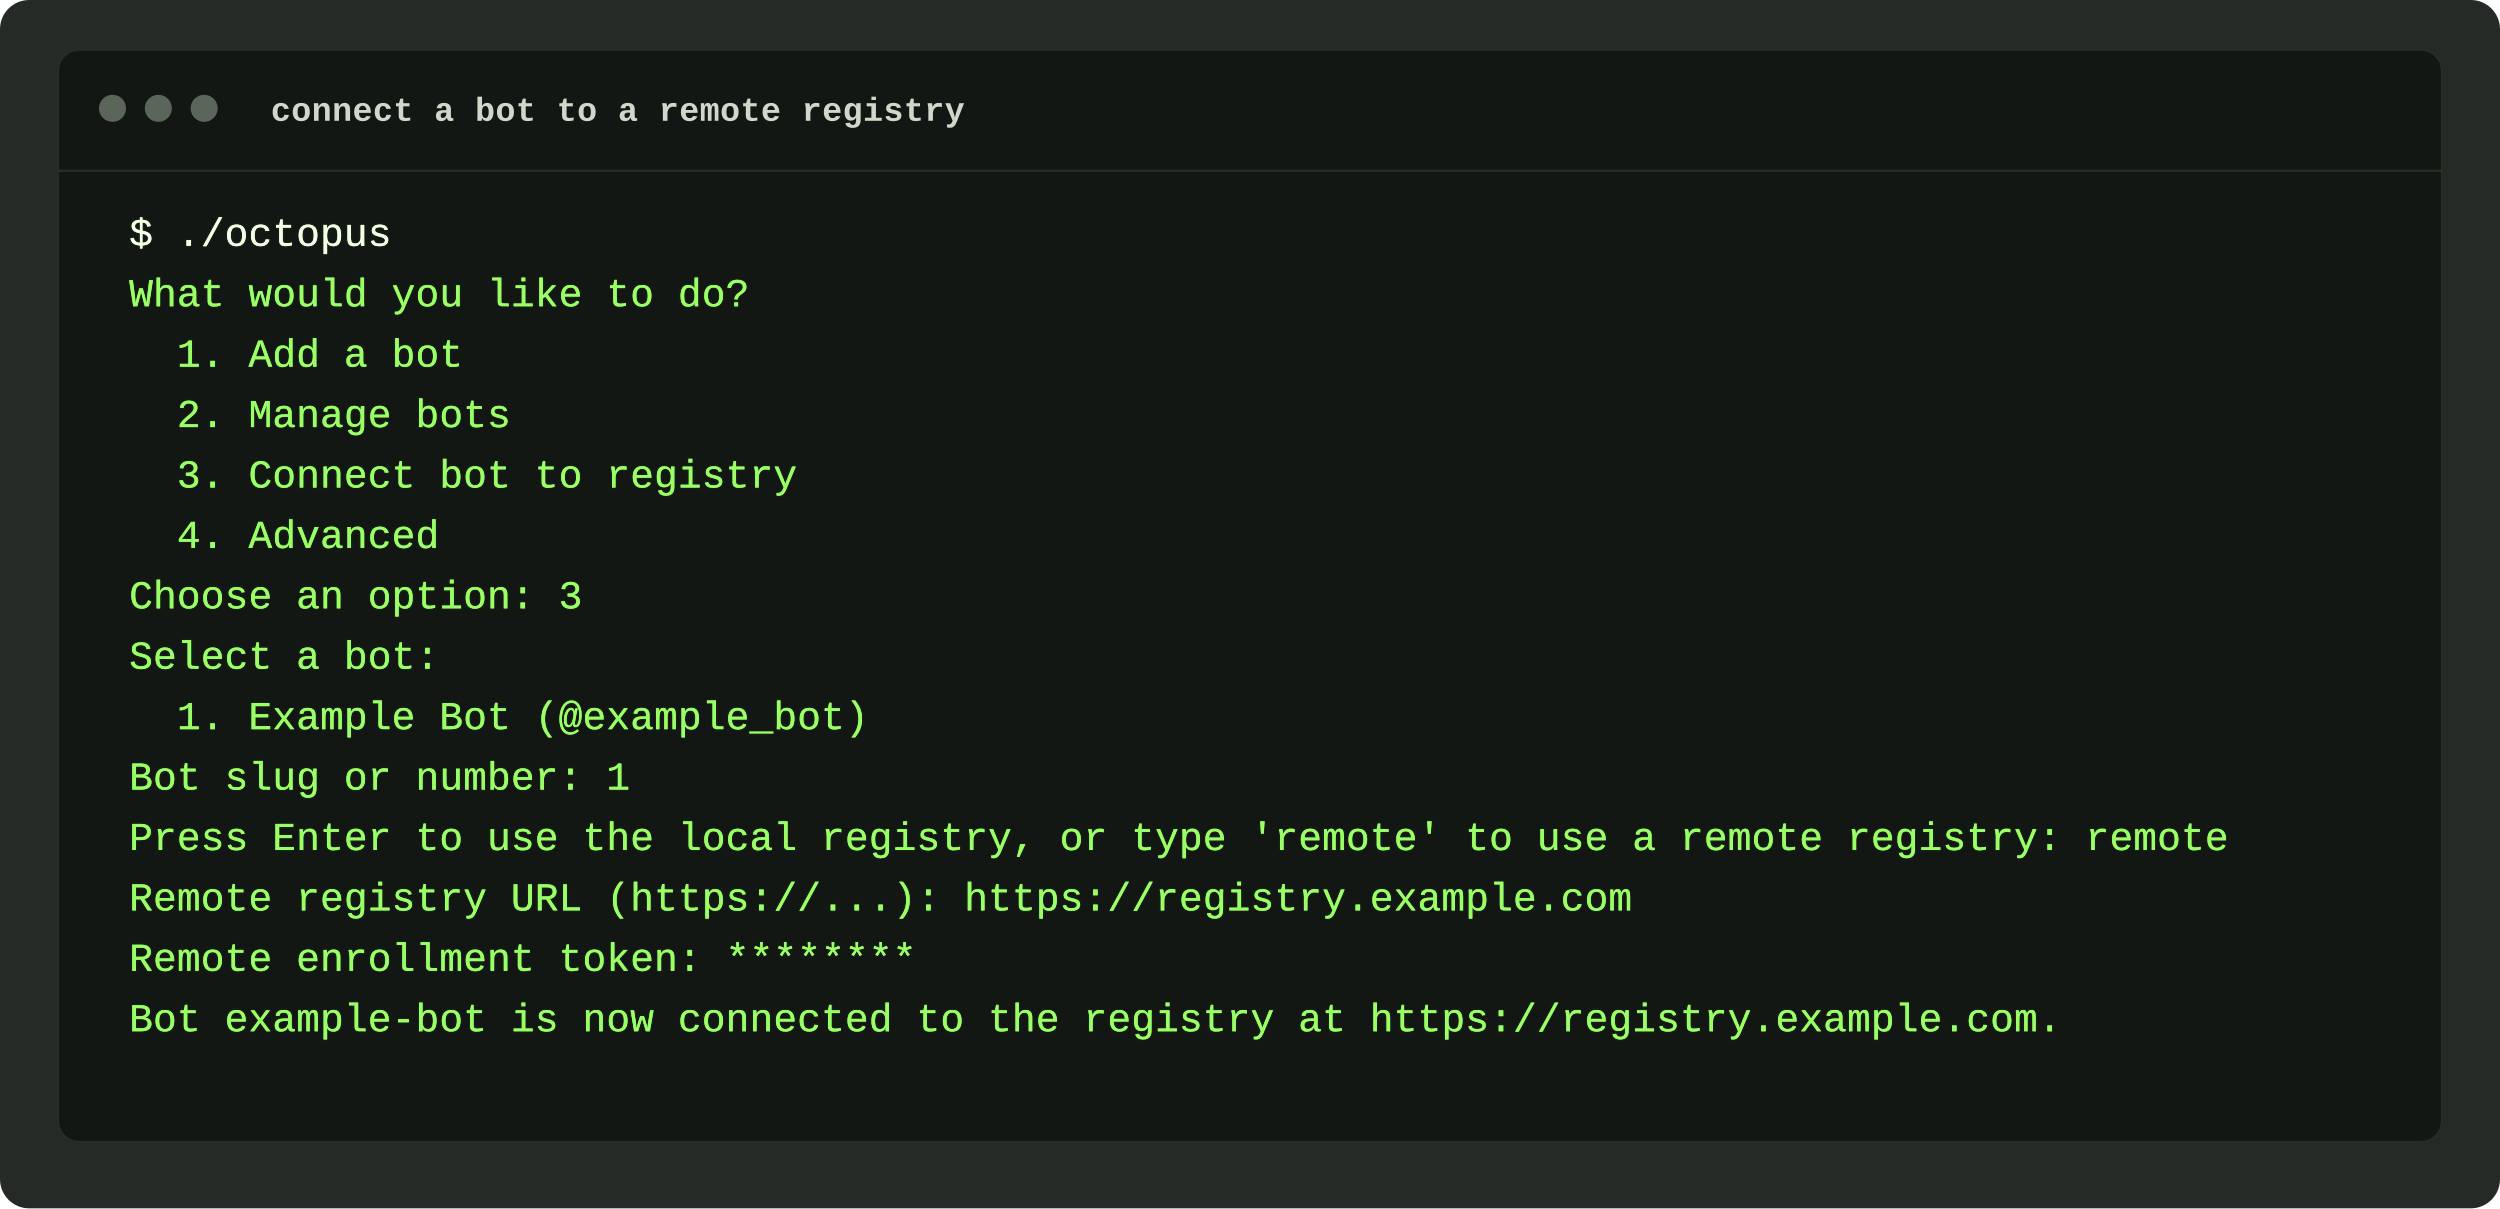
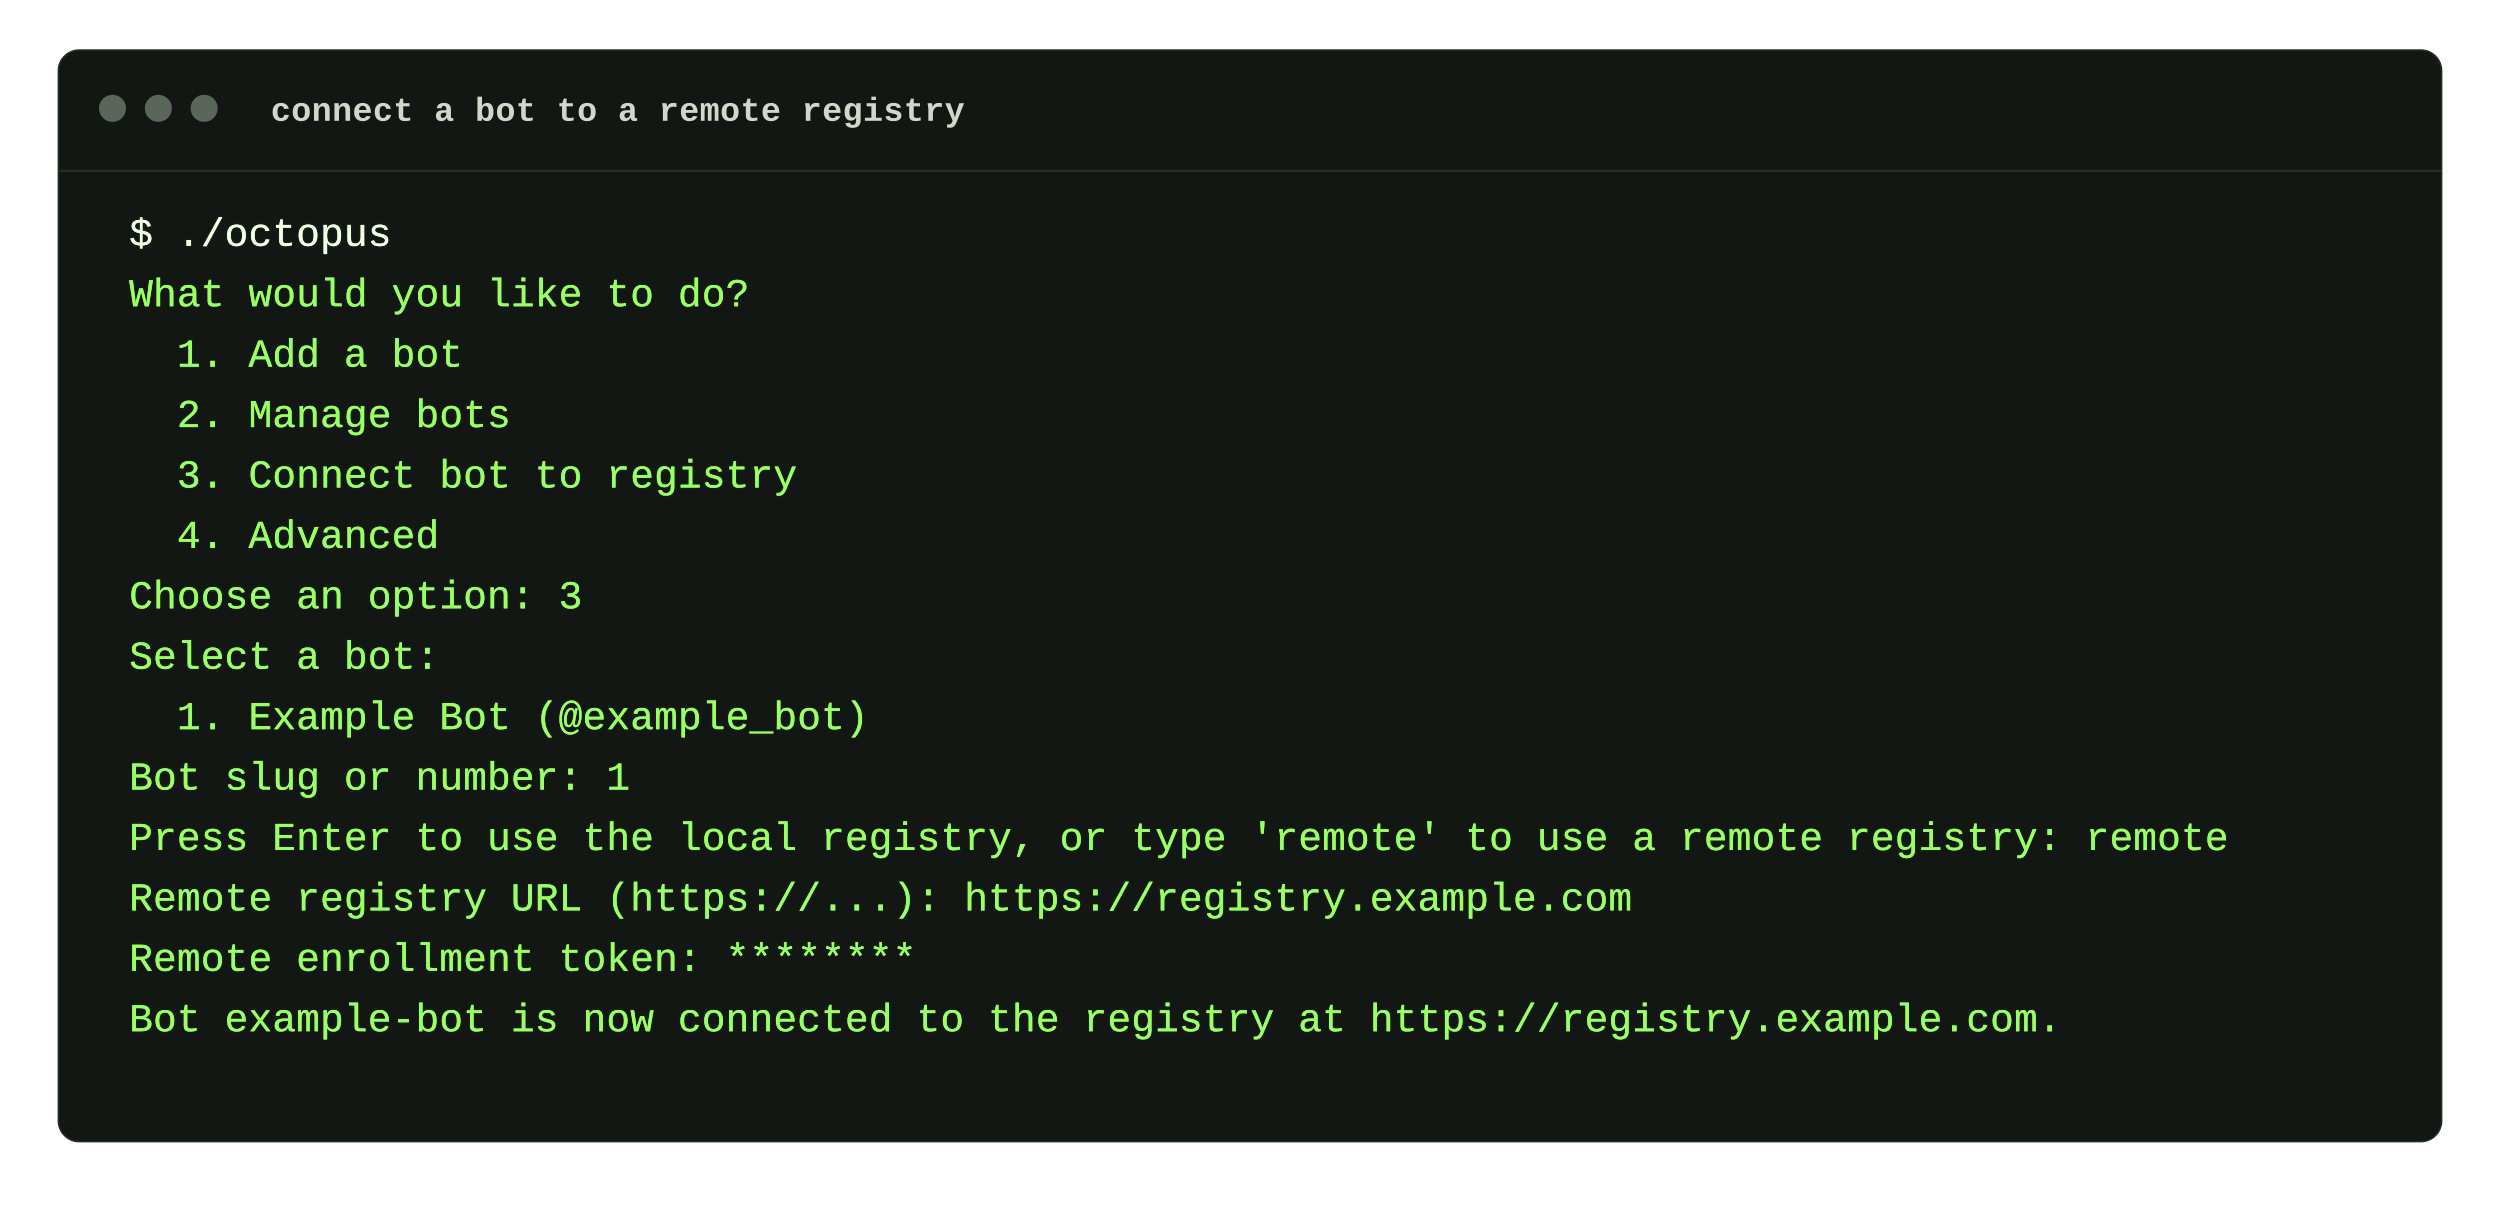
<svg xmlns="http://www.w3.org/2000/svg" width="1200" height="580" viewBox="0 0 1200 580" role="img" aria-labelledby="title desc">
  <style>
-     .bg { fill: #262a26; }
    .panel { fill: #131713; stroke: #223122; stroke-width: 0.7; }
    .rule { stroke: #274227; stroke-width: 1; opacity: 0.65; }
    .dot { fill: #5a665a; }
    .label { fill: #cfd8c9; font: 600 16px "IBM Plex Mono", "SFMono-Regular", Menlo, Monaco, Consolas, "Liberation Mono", monospace; letter-spacing: 0.2px; }
    .line { fill: #98ff64; font: 19px "IBM Plex Mono", "SFMono-Regular", Menlo, Monaco, Consolas, "Liberation Mono", monospace; letter-spacing: 0.05px; }
    .glow-copy { opacity: 0.42; filter: url(#crt-glow); }
    .prompt { fill: #f1ffe6; }
  </style>
  <defs>
    <filter id="crt-glow" x="-20%" y="-20%" width="140%" height="140%">
      <feGaussianBlur stdDeviation="0.6" result="blur" />
      <feColorMatrix in="blur" type="matrix" values="0 0 0 0 0.55 0 0 0 0 1 0 0 0 0 0.35 0 0 0 0.45 0" result="glow" />
      <feMerge>
        <feMergeNode in="glow" />
      </feMerge>
    </filter>
  </defs>
-   <rect class="bg" x="0" y="0" width="1200" height="580" rx="14" />
  <g transform="translate(28 24)">
    <rect class="panel" x="0" y="0" width="1144" height="524" rx="10" />
    <circle class="dot" cx="26" cy="28" r="6.5" />
    <circle class="dot" cx="48" cy="28" r="6.5" />
    <circle class="dot" cx="70" cy="28" r="6.5" />
    <text class="label" x="102" y="34">connect a bot to a remote registry</text>
    <line class="rule" x1="0" y1="58" x2="1144" y2="58" />
    <g id="copy-connect-remote">
      <text class="line" xml:space="preserve">
        <tspan class="prompt" x="34" y="94">$ ./octopus</tspan>
        <tspan x="34" dy="29">What would you like to do?</tspan>
        <tspan x="34" dy="29">  1. Add a bot</tspan>
        <tspan x="34" dy="29">  2. Manage bots</tspan>
        <tspan x="34" dy="29">  3. Connect bot to registry</tspan>
        <tspan x="34" dy="29">  4. Advanced</tspan>
        <tspan x="34" dy="29">Choose an option: 3</tspan>
        <tspan x="34" dy="29" />
        <tspan x="34" dy="29">Select a bot:</tspan>
        <tspan x="34" dy="29">  1. Example Bot (@example_bot)</tspan>
        <tspan x="34" dy="29">Bot slug or number: 1</tspan>
        <tspan x="34" dy="29">Press Enter to use the local registry, or type 'remote' to use a remote registry: remote</tspan>
        <tspan x="34" dy="29">Remote registry URL (https://...): https://registry.example.com</tspan>
        <tspan x="34" dy="29">Remote enrollment token: ********</tspan>
        <tspan x="34" dy="29">Bot example-bot is now connected to the registry at https://registry.example.com.</tspan>
      </text>
    </g>
    <use href="#copy-connect-remote" class="glow-copy" />
    <use href="#copy-connect-remote" />
  </g>
</svg>
